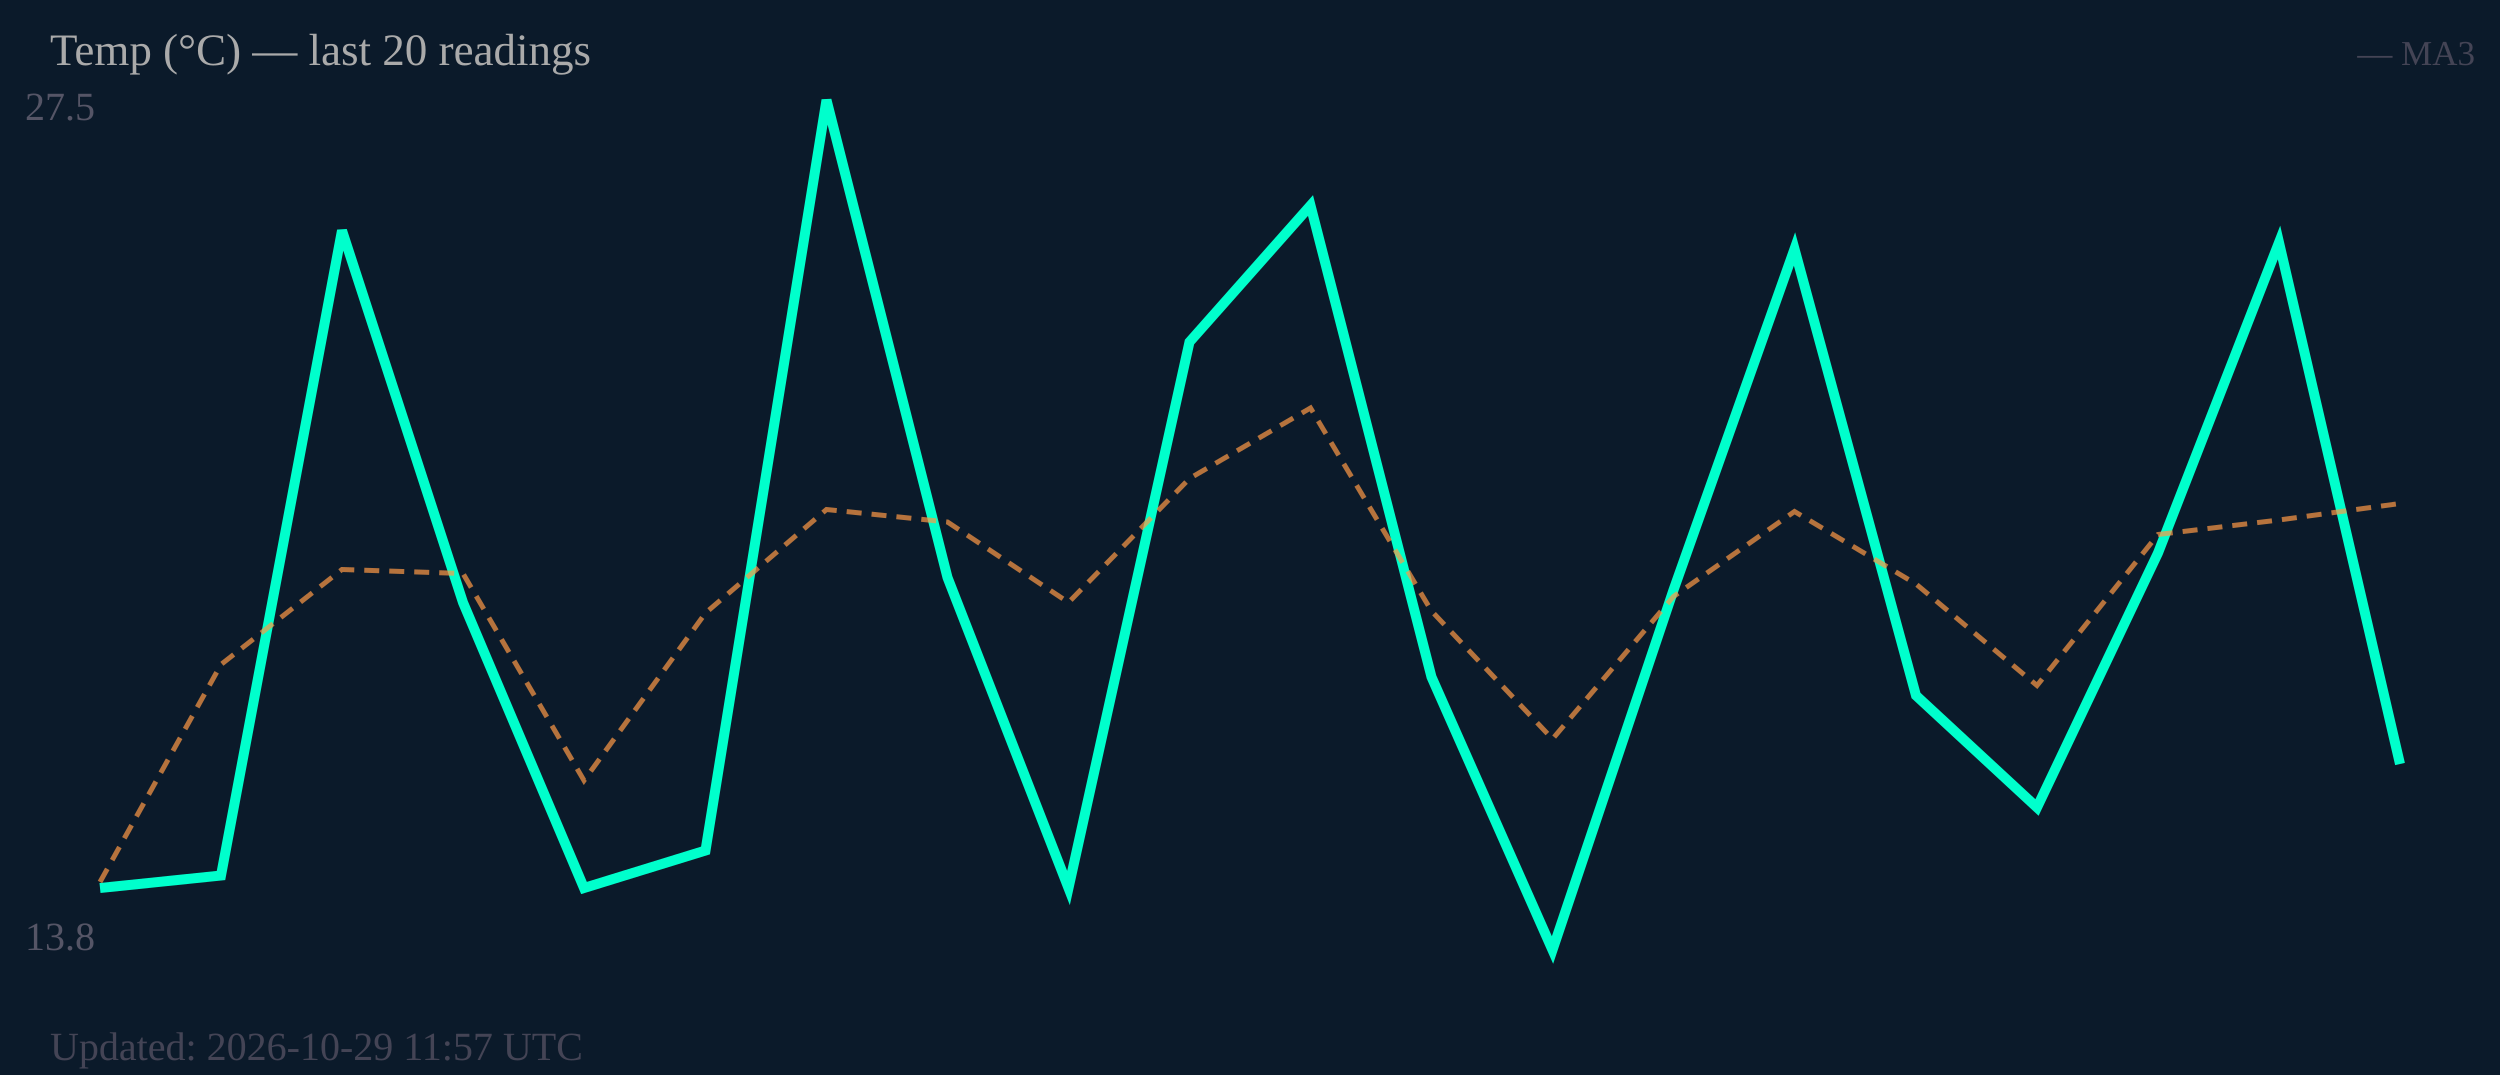
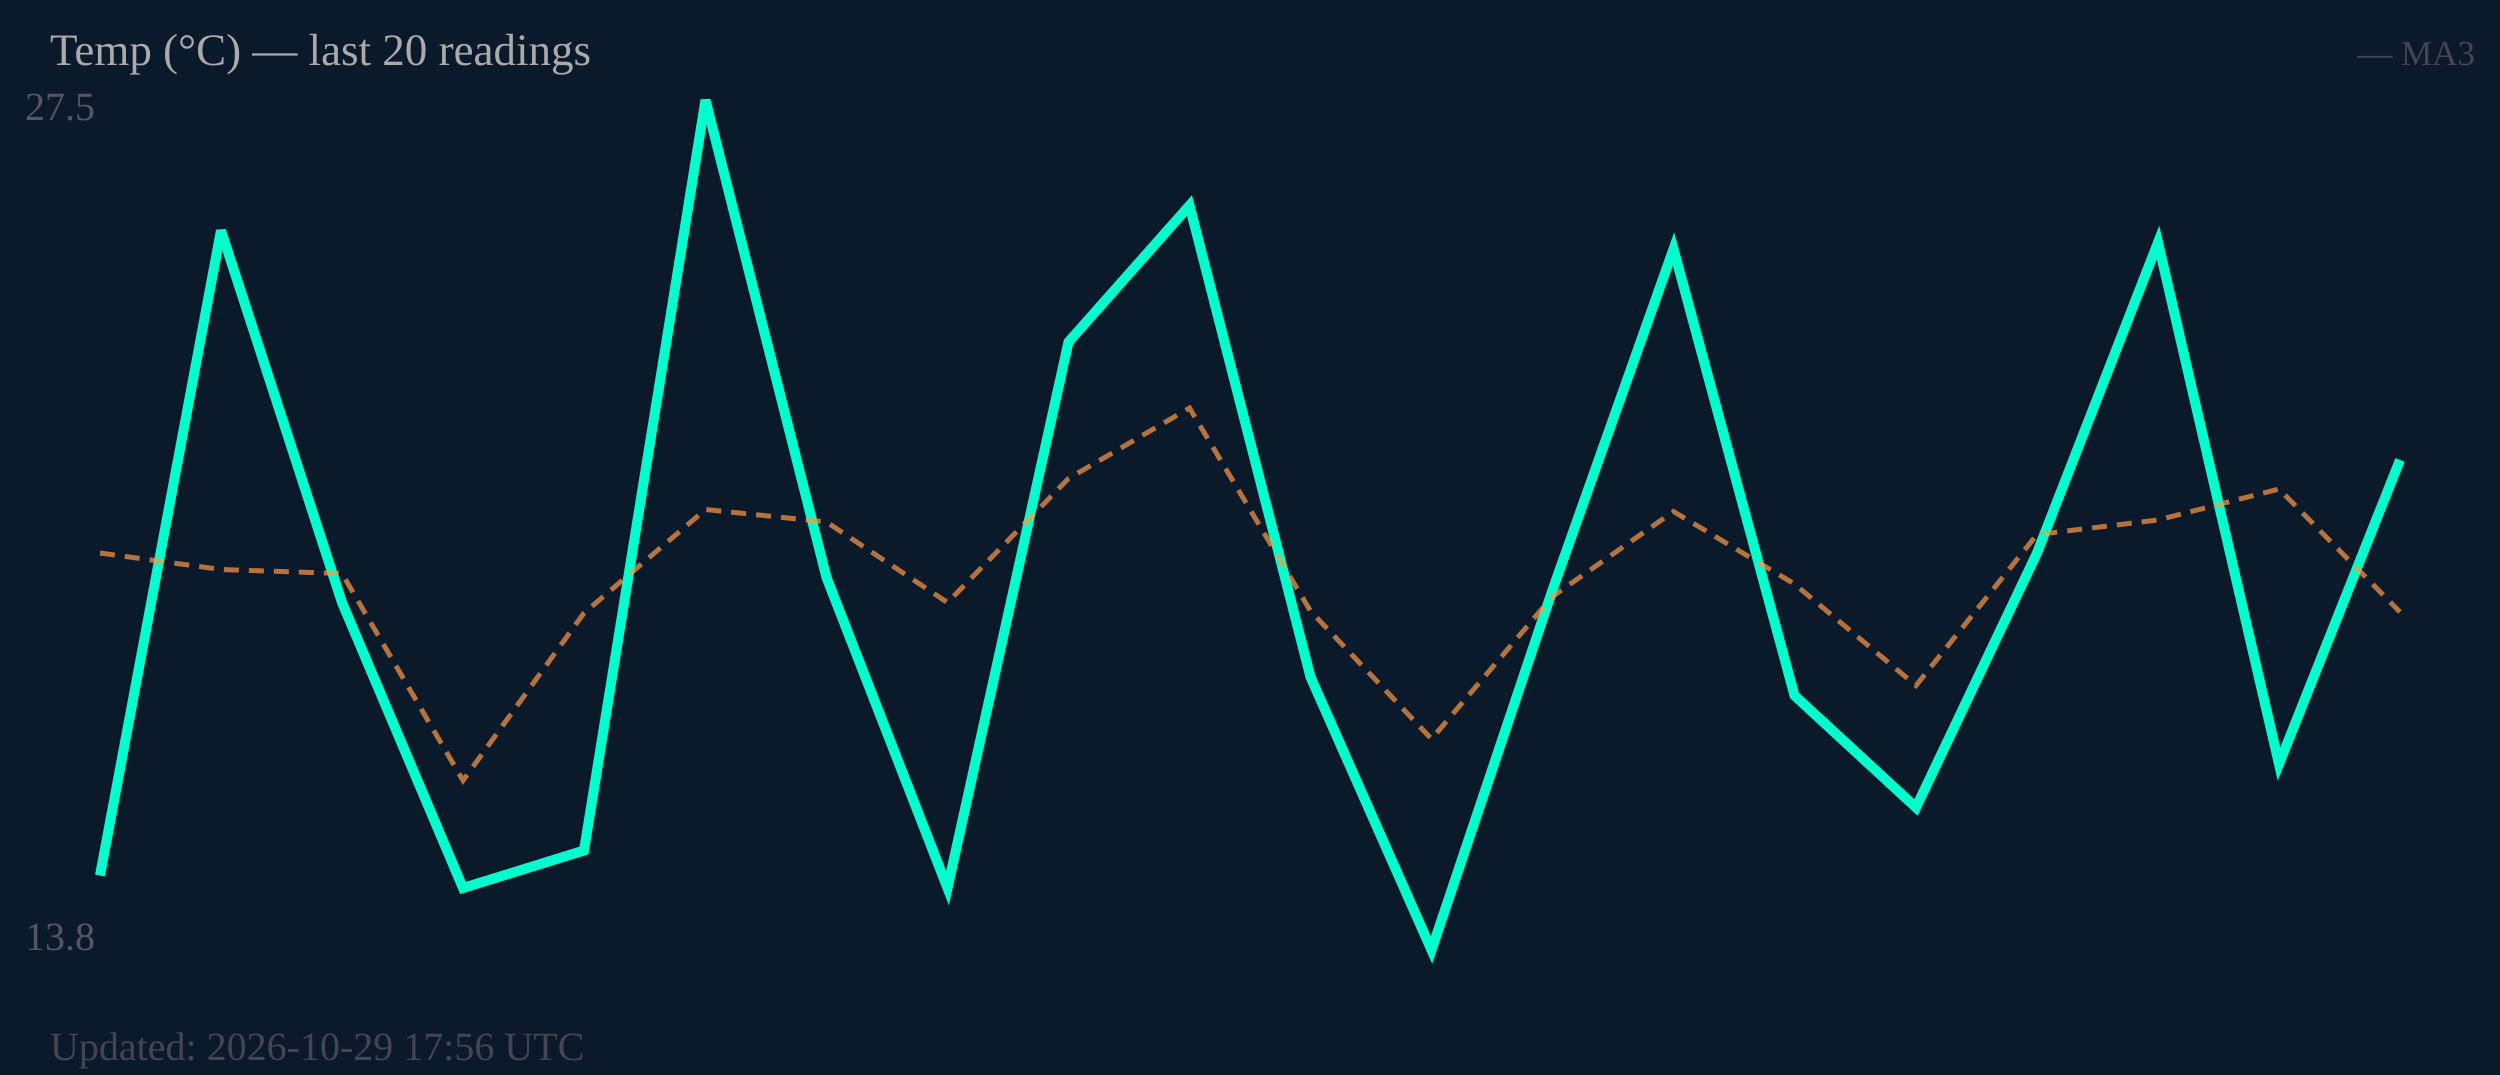
<svg xmlns="http://www.w3.org/2000/svg" width="500" height="215" viewBox="0 0 500 215">
  <rect width="500" height="215" fill="#0b1a2a" />
  <text x="5" y="24" font-size="8" fill="#556">27.5</text>
  <text x="5" y="190" font-size="8" fill="#556">13.8</text>
-   <polyline fill="none" stroke="#00ffcc" stroke-width="2" points="20.0,177.6 44.2,175.1 68.4,46.1 92.6,120.5 116.8,177.6 141.1,170.1 165.3,20.0 189.5,115.5 213.7,177.6 237.9,68.4 262.1,41.1 286.3,135.4 310.5,190.0 334.7,118.0 358.9,49.8 383.2,139.1 407.4,161.5 431.6,110.6 455.8,48.5 480.0,152.8" />
-   <polyline fill="none" stroke="#ff9944" stroke-width="1" stroke-dasharray="3,2" opacity="0.7" points="20.0,176.4 44.2,132.9 68.4,113.9 92.6,114.7 116.8,156.1 141.1,122.6 165.3,101.9 189.5,104.4 213.7,120.5 237.9,95.7 262.1,81.6 286.3,122.2 310.5,147.8 334.7,119.3 358.9,102.3 383.2,116.8 407.4,137.1 431.6,106.9 455.8,104.0 480.0,100.7" />
+   <polyline fill="none" stroke="#00ffcc" stroke-width="2" points="20.0,175.1 44.2,46.1 68.4,120.5 92.6,177.6 116.8,170.1 141.1,20.0 165.3,115.5 189.5,177.6 213.7,68.4 237.9,41.1 262.1,135.4 286.3,190.0 310.5,118.0 334.7,49.8 358.9,139.1 383.2,161.5 407.4,110.6 431.6,48.5 455.8,152.8 480.0,92.0" />
+   <polyline fill="none" stroke="#ff9944" stroke-width="1" stroke-dasharray="3,2" opacity="0.7" points="20.0,110.6 44.2,113.9 68.4,114.7 92.6,156.1 116.8,122.6 141.1,101.9 165.3,104.4 189.5,120.5 213.7,95.7 237.9,81.6 262.1,122.2 286.3,147.8 310.5,119.3 334.7,102.3 358.9,116.8 383.2,137.1 407.4,106.9 431.6,104.0 455.8,97.8 480.0,122.4" />
  <text x="10" y="13" font-size="9" fill="#aaa">Temp (°C) — last 20 readings</text>
  <text x="495" y="13" font-size="7" fill="#445" text-anchor="end">— MA3</text>
-   <text x="10" y="212" font-size="8" fill="#445">Updated: 2026-10-29 11:57 UTC</text>
+   <text x="10" y="212" font-size="8" fill="#445">Updated: 2026-10-29 17:56 UTC</text>
</svg>
